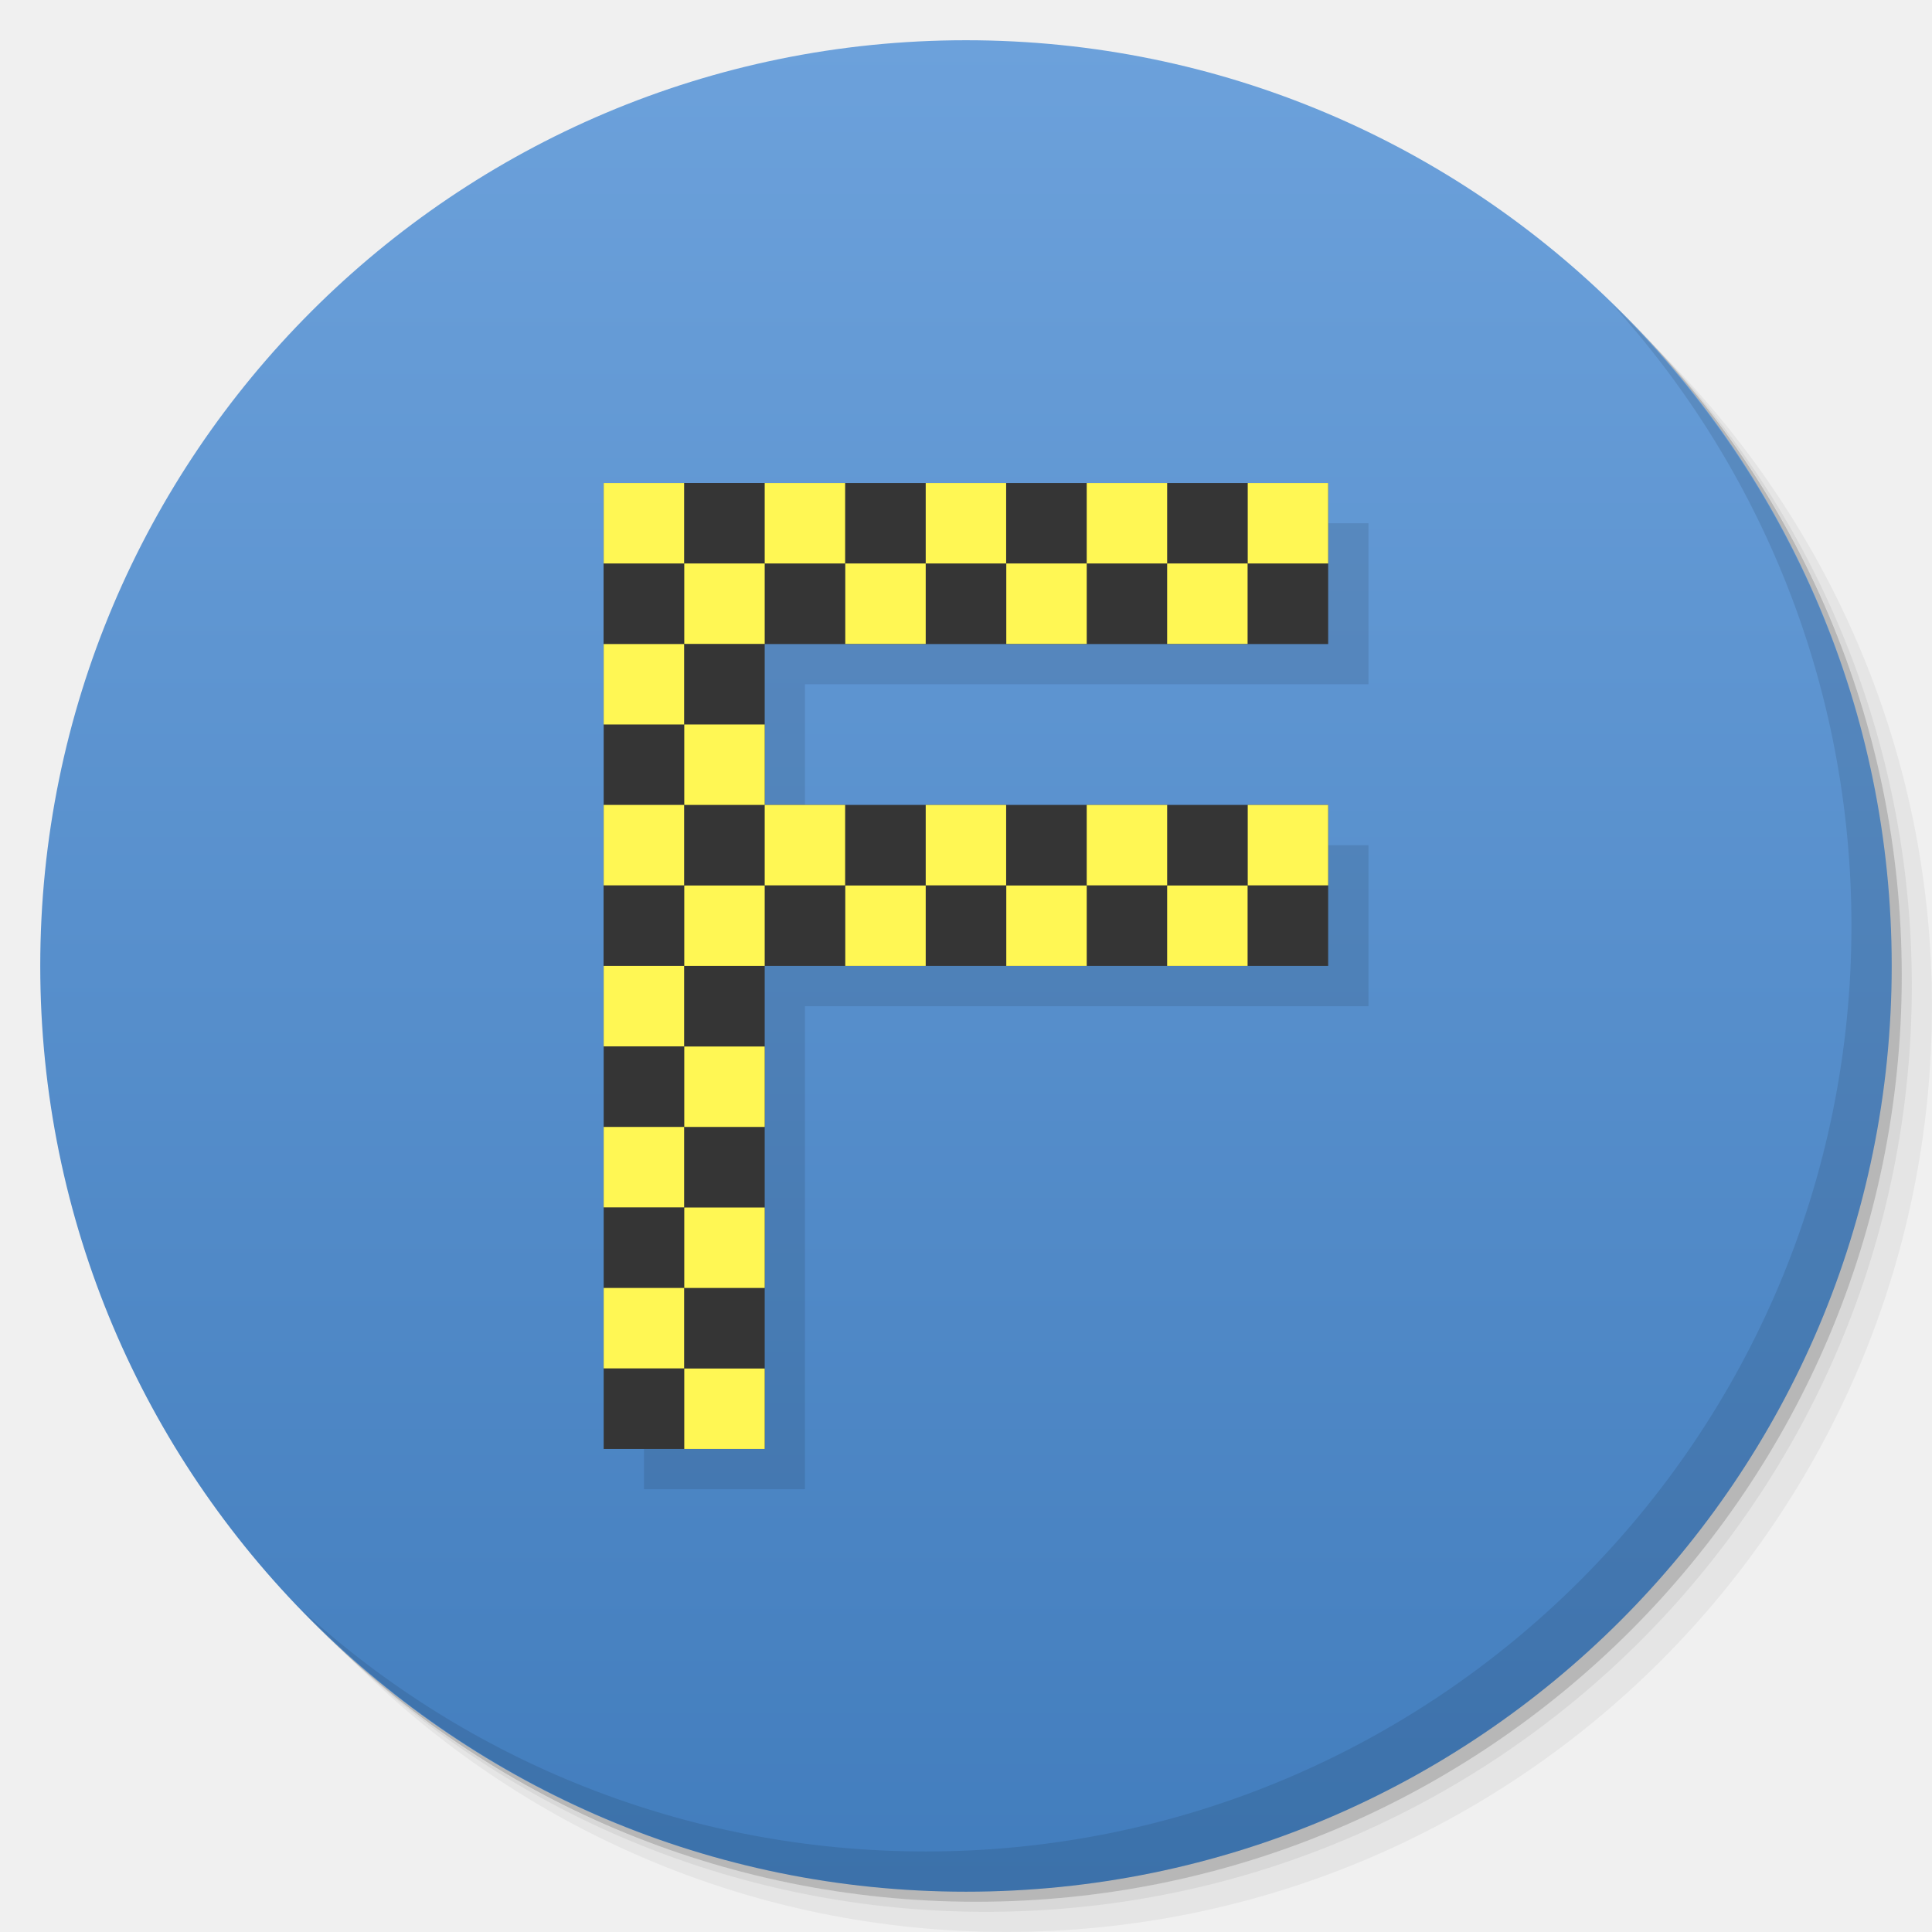
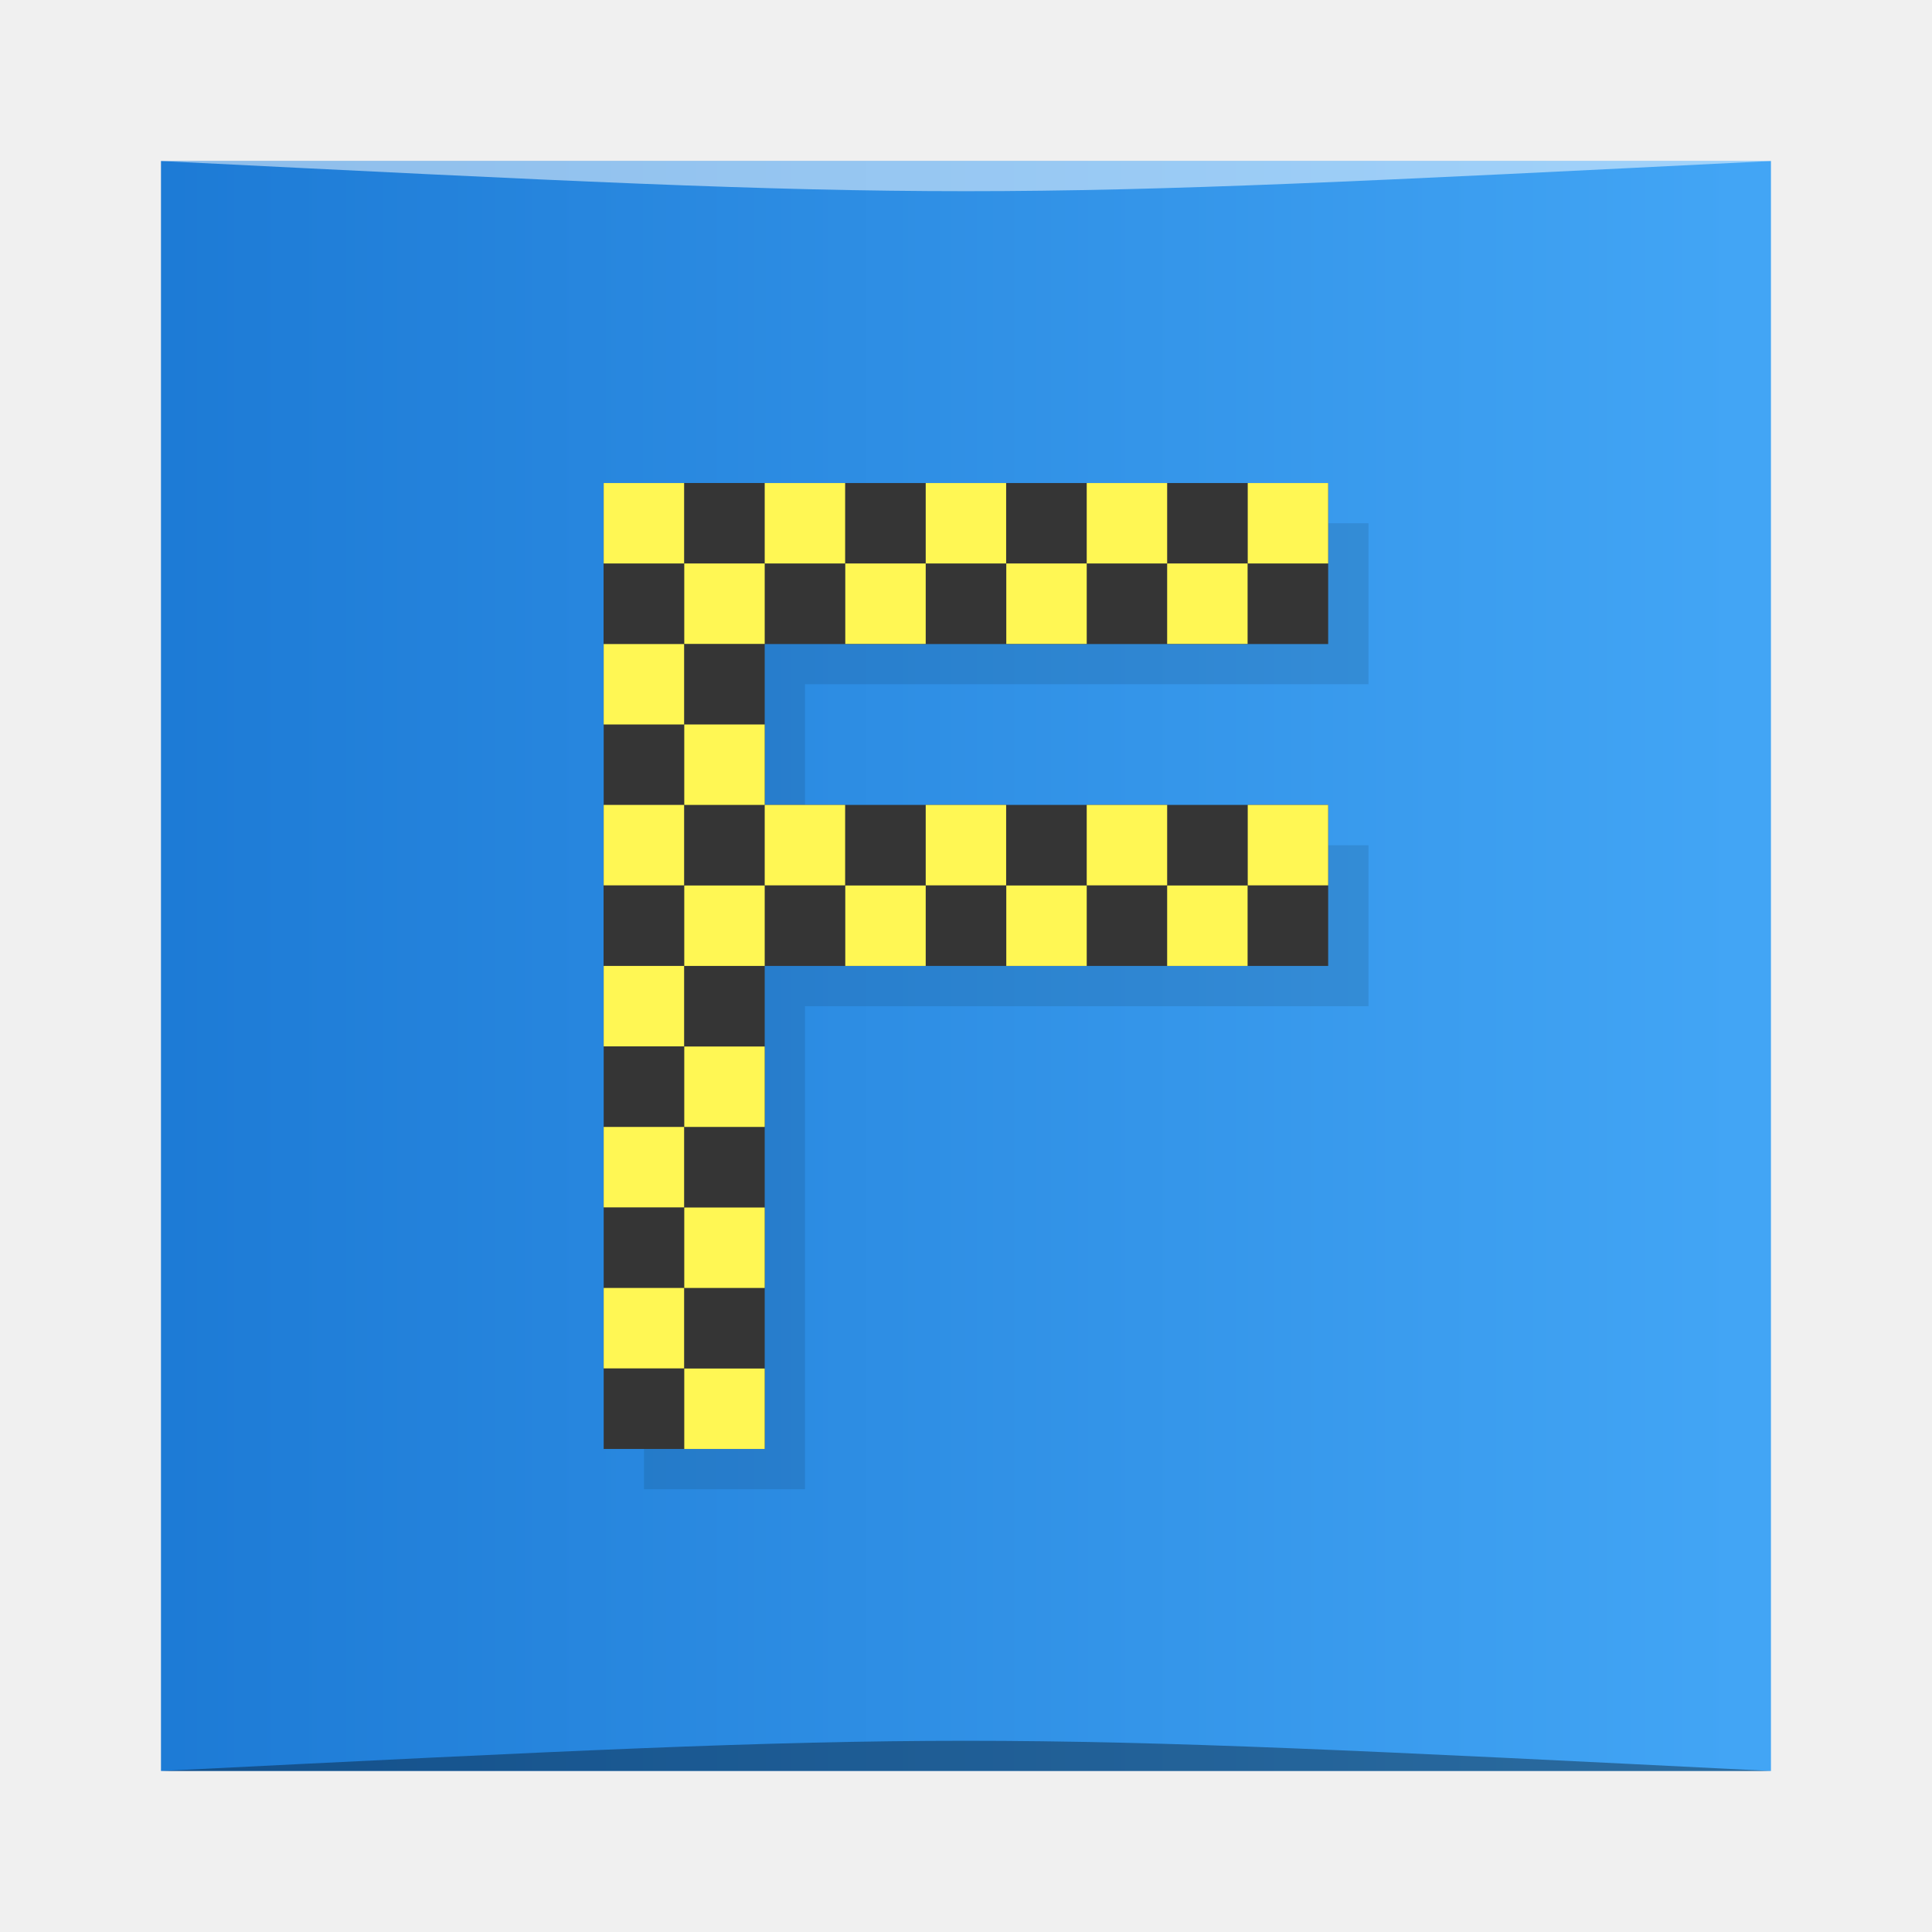
<svg xmlns="http://www.w3.org/2000/svg" xmlns:xlink="http://www.w3.org/1999/xlink" width="48" viewBox="0 0 13.547 13.547" height="48" id="svg2" version="1.1">
  <defs id="defs4">
    <linearGradient id="linearGradient4085">
      <stop id="stop4087" offset="0" style="stop-color:#ffddbc;stop-opacity:1;" />
      <stop id="stop4089" offset="1" style="stop-color:#ffebd8;stop-opacity:1;" />
    </linearGradient>
    <linearGradient id="linearGradient4027">
      <stop style="stop-color:#fe876a;stop-opacity:1;" offset="0" id="stop4029" />
      <stop style="stop-color:#ff9278;stop-opacity:1;" offset="1" id="stop4031" />
    </linearGradient>
    <linearGradient id="linearGradient4026">
      <stop style="stop-color:#666666;stop-opacity:1;" offset="0" id="stop4028" />
      <stop style="stop-color:#707070;stop-opacity:1;" offset="1" id="stop4030" />
    </linearGradient>
    <linearGradient id="linearGradient4011">
      <stop style="stop-color:#4f4f4f;stop-opacity:1;" offset="0" id="stop4013" />
      <stop style="stop-color:#595959;stop-opacity:1;" offset="1" id="stop4015" />
    </linearGradient>
    <linearGradient id="linearGradient4006">
      <stop style="stop-color:#d70909;stop-opacity:1;" offset="0" id="stop4008" />
      <stop style="stop-color:#ea0a0a;stop-opacity:1;" offset="1" id="stop4010" />
    </linearGradient>
    <linearGradient id="linearGradient3944">
      <stop style="stop-color:#333333;stop-opacity:1;" offset="0" id="stop3946" />
      <stop style="stop-color:#3d3d3d;stop-opacity:1;" offset="1" id="stop3948" />
    </linearGradient>
    <linearGradient id="0">
      <stop stop-color="#198ba6" id="stop7" />
      <stop offset="1" stop-color="#42c9e7" id="stop9" />
    </linearGradient>
    <clipPath id="clipPath11">
      <path d="m 489.217,197.275 c -2.603,0 -3.953,-1.367 -3.953,-3.971 l 0,0 0,-1.034 c 0,-2.604 1.35,-3.971 3.953,-3.971 l 0,0 1.035,0 c 2.62,0 3.97,1.367 3.97,3.971 l 0,0 0,1.034 c 0,2.604 -1.35,3.971 -3.97,3.971 l 0,0 -1.035,0 z" id="path13" />
    </clipPath>
    <linearGradient id="1">
      <stop stop-color="#620000" id="stop16" offset="0" style="stop-color:#f96963;stop-opacity:1;" />
      <stop offset="1" stop-color="#dd0f0f" id="stop18" style="stop-color:#f96963;stop-opacity:1;" />
    </linearGradient>
    <clipPath id="clipPath20">
      <rect y="223" x="307" height="42" width="42" transform="matrix(0,1,-1,0,0,0)" fill="url(#2)" color="#bebebe" rx="9" id="rect22" />
    </clipPath>
    <linearGradient xlink:href="#1" id="2" gradientUnits="userSpaceOnUse" gradientTransform="matrix(0.175,0,0,0.175,302.8,216)" y1="280" x2="0" y2="40" />
    <clipPath id="clipPath25">
      <rect y="85" x="433" height="22" width="22" fill="url(#3)" color="#bebebe" rx="4" id="rect27" />
    </clipPath>
    <linearGradient xlink:href="#1" id="3" gradientUnits="userSpaceOnUse" gradientTransform="matrix(0.0875,0,0,0.0875,430.9,81.5)" y1="291.43" x2="0" y2="40" />
    <clipPath id="clipPath30">
      <rect width="30" height="30" x="433" y="37" fill="url(#4)" color="#bebebe" rx="6" id="rect32" />
    </clipPath>
    <linearGradient xlink:href="#1" id="4" gradientUnits="userSpaceOnUse" gradientTransform="matrix(0.1193182,0,0,0.1193182,430.1364,32.22727)" y1="291.43" x2="0" y2="40" />
    <clipPath id="clipPath35">
      <rect width="16" height="16" x="304" y="212" transform="matrix(0,1,-1,0,0,0)" fill="url(#5)" color="#bebebe" rx="3" id="rect37" />
    </clipPath>
    <linearGradient xlink:href="#1" id="5" gradientUnits="userSpaceOnUse" gradientTransform="matrix(0.06666667,0,0,0.06666667,302.4,209.3333)" y1="280" x2="0" y2="40" />
    <clipPath id="clipPath40">
      <rect y="46" x="34" height="220" width="220" fill="url(#6)" color="#bebebe" rx="50" id="rect42" />
    </clipPath>
    <linearGradient xlink:href="#1" id="6" gradientUnits="userSpaceOnUse" gradientTransform="translate(0,-4)" y1="280" x2="0" y2="40" />
    <clipPath id="clipPath45">
      <rect y="142" x="290" height="60" width="60" fill="url(#7)" color="#bebebe" rx="12.5" id="rect47" />
    </clipPath>
    <linearGradient xlink:href="#1" id="7" gradientUnits="userSpaceOnUse" y1="204" x2="0" y2="140" />
    <clipPath id="clipPath50">
      <rect width="88" height="88" x="292" y="32" fill="url(#8)" color="#bebebe" rx="18" id="rect52" />
    </clipPath>
    <linearGradient xlink:href="#1" id="8" gradientUnits="userSpaceOnUse" y1="124" x2="0" y2="28" />
    <clipPath id="clipPath55">
      <rect y="101" x="417" height="22" width="22" fill="url(#9)" color="#bebebe" rx="5" id="rect57" />
    </clipPath>
    <linearGradient xlink:href="#1" id="9" gradientUnits="userSpaceOnUse" gradientTransform="matrix(0.0875,0,0,0.0875,414.9,97.5)" y1="302.86" x2="0" y2="28.571" />
    <clipPath id="clipPath60">
      <rect width="30" height="30" x="417" y="53" fill="url(#A)" color="#bebebe" rx="7" id="rect62" />
    </clipPath>
    <linearGradient xlink:href="#1" id="A" gradientUnits="userSpaceOnUse" gradientTransform="matrix(0.1193182,0,0,0.1193182,414.1364,48.22727)" y1="299.81" x2="0" y2="31.619" />
    <use id="B" opacity="0.2" fill="#ffffff" xlink:href="#U" />
    <clipPath id="clipPath66">
      <use xlink:href="#B" transform="matrix(8,0,0,8,-2141.576,-54.42424)" id="use68" />
    </clipPath>
    <clipPath id="clipPath70">
      <use xlink:href="#B" id="use72" />
    </clipPath>
    <use id="C" fill="none" xlink:href="#U" />
    <clipPath id="clipPath75">
      <use xlink:href="#C" id="use77" />
    </clipPath>
    <clipPath id="clipPath79">
      <use transform="matrix(8,0,0,8,-2141.576,-54.42424)" xlink:href="#C" id="use81" />
    </clipPath>
    <use id="D" fill="none" xlink:href="#U" />
    <clipPath id="clipPath84">
      <use xlink:href="#D" id="use86" />
    </clipPath>
    <clipPath id="clipPath88">
      <use transform="matrix(8,0,0,8,-2141.576,-54.42424)" xlink:href="#D" id="use90" />
    </clipPath>
    <use id="E" fill="none" xlink:href="#U" />
    <clipPath id="clipPath93">
      <use xlink:href="#E" id="use95" />
    </clipPath>
    <clipPath id="clipPath97">
      <use transform="matrix(8,0,0,8,-2141.576,-54.42424)" xlink:href="#E" id="use99" />
    </clipPath>
    <use id="F" fill="none" xlink:href="#U" />
    <clipPath id="clipPath102">
      <use xlink:href="#F" id="use104" />
    </clipPath>
    <clipPath id="clipPath106">
      <use transform="matrix(8,0,0,8,-2141.576,-54.42424)" xlink:href="#F" id="use108" />
    </clipPath>
    <use id="G" fill="none" xlink:href="#U" />
    <clipPath id="clipPath111">
      <use xlink:href="#G" id="use113" />
    </clipPath>
    <clipPath id="clipPath115">
      <use transform="matrix(8,0,0,8,-2141.576,-54.42424)" xlink:href="#G" id="use117" />
    </clipPath>
    <use id="H" fill="none" xlink:href="#U" />
    <clipPath id="clipPath120">
      <use xlink:href="#H" id="use122" />
    </clipPath>
    <clipPath id="clipPath124">
      <use transform="matrix(8,0,0,8,-2141.576,-54.42424)" xlink:href="#H" id="use126" />
    </clipPath>
    <use id="I" fill="none" xlink:href="#U" />
    <clipPath id="clipPath129">
      <use xlink:href="#I" id="use131" />
    </clipPath>
    <clipPath id="clipPath133">
      <rect y="223" x="307" height="42" width="42" transform="matrix(0,1,-1,0,0,0)" fill="url(#2)" color="#bebebe" rx="9" id="rect135" />
    </clipPath>
    <clipPath id="clipPath137">
      <rect y="85" x="433" height="22" width="22" fill="url(#3)" color="#bebebe" rx="4" id="rect139" />
    </clipPath>
    <clipPath id="clipPath141">
      <rect width="30" height="30" x="433" y="37" fill="url(#4)" color="#bebebe" rx="6" id="rect143" />
    </clipPath>
    <clipPath id="clipPath145">
      <rect width="16" height="16" x="304" y="212" transform="matrix(0,1,-1,0,0,0)" fill="url(#5)" color="#bebebe" rx="3" id="rect147" />
    </clipPath>
    <clipPath id="clipPath149">
      <rect y="46" x="34" height="220" width="220" fill="url(#6)" color="#bebebe" rx="50" id="rect151" />
    </clipPath>
    <clipPath id="clipPath153">
      <rect y="142" x="290" height="60" width="60" fill="url(#7)" color="#bebebe" rx="12.5" id="rect155" />
    </clipPath>
    <clipPath id="clipPath157">
      <rect width="88" height="88" x="292" y="32" fill="url(#8)" color="#bebebe" rx="18" id="rect159" />
    </clipPath>
    <clipPath id="clipPath161">
      <rect y="101" x="417" height="22" width="22" fill="url(#9)" color="#bebebe" rx="5" id="rect163" />
    </clipPath>
    <clipPath id="clipPath165">
      <rect width="30" height="30" x="417" y="53" fill="url(#A)" color="#bebebe" rx="7" id="rect167" />
    </clipPath>
    <clipPath id="clipPath169">
      <use transform="matrix(8,0,0,8,-2141.576,-54.42424)" xlink:href="#I" id="use171" />
    </clipPath>
    <use id="J" fill="none" xlink:href="#U" />
    <clipPath id="clipPath174">
      <use xlink:href="#J" id="use176" />
    </clipPath>
    <clipPath id="clipPath178">
      <use transform="matrix(8,0,0,8,-2141.576,-54.42424)" xlink:href="#J" id="use180" />
    </clipPath>
    <use id="K" fill="none" xlink:href="#U" />
    <clipPath id="clipPath183">
      <use xlink:href="#K" id="use185" />
    </clipPath>
    <clipPath id="clipPath187">
      <use transform="matrix(8,0,0,8,-2141.576,-54.42424)" xlink:href="#K" id="use189" />
    </clipPath>
    <use id="L" fill="none" xlink:href="#U" />
    <clipPath id="clipPath192">
      <use xlink:href="#L" id="use194" />
    </clipPath>
    <clipPath id="clipPath196">
      <use transform="matrix(8,0,0,8,-2141.576,-54.42424)" xlink:href="#L" id="use198" />
    </clipPath>
    <use id="M" fill="none" xlink:href="#U" />
    <clipPath id="clipPath201">
      <use xlink:href="#M" id="use203" />
    </clipPath>
    <clipPath id="clipPath205">
      <use transform="matrix(8,0,0,8,-2141.576,-54.42424)" xlink:href="#M" id="use207" />
    </clipPath>
    <use id="N" fill="none" xlink:href="#U" />
    <clipPath id="clipPath210">
      <use xlink:href="#N" id="use212" />
    </clipPath>
    <clipPath id="clipPath214">
      <use transform="matrix(8,0,0,8,-2141.576,-54.42424)" xlink:href="#N" id="use216" />
    </clipPath>
    <use id="O" fill="none" xlink:href="#U" />
    <clipPath id="clipPath219">
      <use xlink:href="#O" id="use221" />
    </clipPath>
    <clipPath id="clipPath223">
      <use transform="matrix(8,0,0,8,-2141.576,-54.42424)" xlink:href="#O" id="use225" />
    </clipPath>
    <clipPath id="clipPath227">
      <path d="m 296,26 a 10,10 0 1 1 -20,0 10,10 0 1 1 20,0 z" id="path229" />
    </clipPath>
    <linearGradient gradientUnits="userSpaceOnUse" x2="0" y2="40" y1="280" xlink:href="#Q" id="P" gradientTransform="matrix(.175 0 0 .175 302.8 216)" />
    <linearGradient id="Q">
      <stop stop-color="#151515" id="stop233" />
      <stop offset="1" stop-color="#222" id="stop235" />
    </linearGradient>
    <linearGradient gradientUnits="userSpaceOnUse" x2="0" y2="90" y1="230" xlink:href="#Q" id="R" gradientTransform="matrix(.375 0 0 .375 298 16)" />
    <linearGradient gradientUnits="userSpaceOnUse" x2="0" y2="90" y1="230" xlink:href="#Q" id="S" gradientTransform="matrix(.25 0 0 .25 300 132)" />
    <clipPath id="clipPath239">
      <rect height="20" rx="4" y="78" x="434" width="20" color="#bebebe" id="rect241" />
    </clipPath>
    <clipPath id="clipPath243">
      <rect height="22" rx="4" y="77" x="433" width="22" color="#bebebe" id="rect245" />
    </clipPath>
    <clipPath id="clipPath247">
      <rect height="22" rx="5" y="77" x="433" width="22" color="#bebebe" id="rect249" />
    </clipPath>
    <clipPath id="clipPath251">
      <rect height="30" rx="6" y="29" x="433" width="30" color="#bebebe" id="rect253" />
    </clipPath>
    <clipPath id="clipPath255">
      <rect transform="matrix(0 -1 1 0 0 0)" height="60" rx="12.5" y="142" x="306" width="60" fill="url(#S)" color="#bebebe" id="rect257" />
    </clipPath>
    <clipPath id="clipPath259">
      <rect height="90" rx="18.75" y="31" x="307" width="90" fill="url(#R)" color="#bebebe" id="rect261" />
    </clipPath>
    <clipPath id="clipPath263">
      <rect height="30" rx="4" y="29" x="433" width="30" opacity="0.2" fill="#6d6d6d" color="#bebebe" id="rect265" />
    </clipPath>
    <clipPath id="clipPath267">
      <rect height="22" rx="3" y="77" x="433" width="22" opacity="0.2" fill="#6d6d6d" color="#bebebe" id="rect269" />
    </clipPath>
    <clipPath id="clipPath271">
      <path d="m 144,70 c -49.706,0 -90,40.294 -90,90 0,49.706 40.294,90 90,90 49.706,0 90,-40.294 90,-90 0,-49.706 -40.294,-90 -90,-90 z m 0,32.188 c 32.033,0 58,25.967 58,58 0,32.033 -25.967,58 -58,58 -32.033,0 -58,-25.967 -58,-58 0,-32.033 25.967,-58 58,-58 z" id="path273" />
    </clipPath>
    <clipPath id="clipPath275">
      <path d="m 152,204 a 8,8 0 1 1 -16,0 8,8 0 1 1 16,0 z" id="path277" />
    </clipPath>
    <clipPath id="clipPath279">
      <rect height="16" rx="3" y="116" x="432" width="16" color="#bebebe" id="rect281" />
    </clipPath>
    <clipPath id="clipPath283">
      <path d="m 145,215 c 33.137,0 60,-26.863 60,-60 0,-33.137 -26.863,-60 -60,-60 -33.137,0 -60,26.863 -60,60 0,12.507 3.829,24.106 10.375,33.719 L 89,211 111.281,204.625 C 120.894,211.172 132.493,215 145,215 z" id="path285" />
    </clipPath>
    <clipPath id="clipPath287">
      <path d="m 98.031,23.191 c -41.492,1.052 -74.844,35.068 -74.844,76.812 0,42.407 34.406,76.812 76.812,76.812 42.407,0 76.812,-34.406 76.812,-76.812 0,-42.407 -34.406,-76.812 -76.812,-76.812 -0.663,0 -1.31,-0.017 -1.969,0 z M 100,50.66 c 27.245,0 49.344,22.099 49.344,49.344 -1e-5,27.245 -22.099,49.344 -49.344,49.344 -27.245,-1e-5 -49.344,-22.099 -49.344,-49.344 0,-27.245 22.099,-49.344 49.344,-49.344 z" id="path289" />
    </clipPath>
    <clipPath id="clipPath291">
      <rect height="16" rx="2" y="116" x="432" width="16" opacity="0.2" fill="#6d6d6d" color="#bebebe" id="rect293" />
    </clipPath>
    <clipPath id="clipPath295">
      <rect height="240" rx="50" y="36" x="24" width="240" fill="#986767" color="#bebebe" id="rect297" />
    </clipPath>
    <clipPath id="clipPath299">
      <rect transform="rotate(90)" height="42" rx="9" y="223" x="307" width="42" fill="url(#P)" color="#bebebe" id="rect301" />
    </clipPath>
    <linearGradient xlink:href="#0" id="T" gradientUnits="userSpaceOnUse" gradientTransform="matrix(1.210546,0,0,1.212299,-131.3481,-325.0735)" y1="279.1" x2="0" y2="268.33" />
    <path id="U" d="m 296,26 a 10,10 0 1 1 -20,0 10,10 0 1 1 20,0 z" color="#000000" />
    <linearGradient xlink:href="#W" id="V" y1="46.752" x2="0" y2="-24.433" gradientUnits="userSpaceOnUse" />
    <linearGradient id="W">
      <stop stop-color="#c7c7c7" id="stop307" />
      <stop offset="1" stop-color="#dedede" id="stop309" />
    </linearGradient>
    <linearGradient xlink:href="#W" id="linearGradient3312" gradientUnits="userSpaceOnUse" y1="46.752" x2="0" y2="-24.433" gradientTransform="matrix(0.2363048,0,0,0.1863373,-11.35038,4.834975)" />
    <linearGradient xlink:href="#W-1" id="linearGradient3312-3" gradientUnits="userSpaceOnUse" y1="46.752" x2="0" y2="-24.433" gradientTransform="matrix(0.2363048,0,0,0.1863373,-11.35038,4.834975)" />
    <linearGradient id="W-1">
      <stop stop-color="#c7c7c7" id="stop307-9" />
      <stop offset="1" stop-color="#dedede" id="stop309-6" />
    </linearGradient>
    <linearGradient xlink:href="#1" id="linearGradient3938" x1="7.056" y1="13.264" x2="6.773" y2="0.282" gradientUnits="userSpaceOnUse" />
    <linearGradient xlink:href="#linearGradient3944" id="linearGradient3990" gradientUnits="userSpaceOnUse" x1="-25.5" y1="15" x2="-25.5" y2="11" />
    <linearGradient xlink:href="#linearGradient3944" id="linearGradient3992" gradientUnits="userSpaceOnUse" x1="-25.5" y1="15" x2="-25.5" y2="11" gradientTransform="matrix(15.33333,0,0,11.5,415,-125.5)" />
    <linearGradient xlink:href="#linearGradient3944" id="linearGradient4001" gradientUnits="userSpaceOnUse" x1="-25.5" y1="15" x2="-25.5" y2="11" />
    <linearGradient xlink:href="#linearGradient3944" id="linearGradient4008" gradientUnits="userSpaceOnUse" x1="-25.5" y1="15" x2="-25.5" y2="11" />
    <linearGradient xlink:href="#linearGradient3944" id="linearGradient4013" gradientUnits="userSpaceOnUse" x1="-25.5" y1="15" x2="-25.5" y2="11" />
    <linearGradient xlink:href="#linearGradient3944" id="linearGradient4015" gradientUnits="userSpaceOnUse" x1="-25.5" y1="15" x2="-25.5" y2="11" gradientTransform="matrix(15.33333,0,0,11.5,415,-125.5)" />
    <linearGradient xlink:href="#linearGradient3944" id="linearGradient4022" gradientUnits="userSpaceOnUse" x1="-25.5" y1="15" x2="-25.5" y2="11" />
    <linearGradient xlink:href="#linearGradient3944" id="linearGradient4024" gradientUnits="userSpaceOnUse" x1="-25.5" y1="15" x2="-25.5" y2="11" gradientTransform="matrix(15.33333,0,0,11.5,415,-125.5)" />
    <linearGradient xlink:href="#linearGradient3944" id="linearGradient4031" gradientUnits="userSpaceOnUse" x1="-25.5" y1="15" x2="-25.5" y2="11" />
    <linearGradient xlink:href="#linearGradient3944" id="linearGradient4036" gradientUnits="userSpaceOnUse" x1="-25.5" y1="15" x2="-25.5" y2="11" />
    <linearGradient xlink:href="#linearGradient4460" id="linearGradient3019" gradientUnits="userSpaceOnUse" gradientTransform="matrix(1.10525,0,0,1.10525,-148.5372,-295.8149)" y1="279.096" x2="0" y2="268.33" />
    <linearGradient id="linearGradient4460">
      <stop offset="0" style="stop-color:#1d1d1d" id="stop7-3" />
      <stop offset="1" style="stop-color:#333" id="stop9-8" />
    </linearGradient>
    <linearGradient xlink:href="#linearGradient3798" id="linearGradient3804" x1="24" y1="47" x2="24" y2="1" gradientUnits="userSpaceOnUse" />
    <linearGradient id="linearGradient3798">
      <stop style="stop-color:#656565;stop-opacity:1;" offset="0" id="stop3800" />
      <stop style="stop-color:#6f6f6f;stop-opacity:1;" offset="1" id="stop3802" />
    </linearGradient>
    <linearGradient gradientTransform="matrix(0.2822222,0,0,0.2822222,14.97003,0.2173797)" y2="1" x2="24" y1="47" x1="24" gradientUnits="userSpaceOnUse" id="linearGradient3244" xlink:href="#linearGradient3798" />
    <linearGradient gradientTransform="translate(0,-1004.362)" y2="1047.36" x2="0" y1="1028.36" gradientUnits="userSpaceOnUse" id="0-8" xlink:href="#1-8" />
    <linearGradient id="1-8">
      <stop stop-color="#ffffff" id="stop3236" />
      <stop offset="1" stop-color="#ffffff" stop-opacity="0" id="stop3238" />
    </linearGradient>
    <linearGradient xlink:href="#3-9" id="2-6" gradientUnits="userSpaceOnUse" y1="1028.36" x2="0" y2="1047.36" gradientTransform="matrix(1,0,0,-1,0,1052.362)" />
    <linearGradient id="3-9">
      <stop id="stop3242" />
      <stop offset="1" stop-opacity="0" id="stop3244" />
    </linearGradient>
    <linearGradient xlink:href="#linearGradient3979" id="linearGradient3985" x1="46.981" y1="13.914" x2="92.631" y2="13.914" gradientUnits="userSpaceOnUse" />
    <linearGradient id="linearGradient3979">
      <stop style="stop-color:#00b6c0;stop-opacity:1;" offset="0" id="stop3981" />
      <stop style="stop-color:#00c9d4;stop-opacity:1;" offset="1" id="stop3983" />
    </linearGradient>
    <linearGradient y2="13.914" x2="92.631" y1="13.914" x1="46.981" gradientUnits="userSpaceOnUse" id="linearGradient3241" xlink:href="#linearGradient3979" />
    <linearGradient xlink:href="#linearGradient3988" id="linearGradient3994" x1="46.981" y1="13.914" x2="92.631" y2="13.914" gradientUnits="userSpaceOnUse" />
    <linearGradient id="linearGradient3988">
      <stop style="stop-color:#4ec5d6;stop-opacity:1;" offset="0" id="stop3990" />
      <stop style="stop-color:#5ecada;stop-opacity:1;" offset="1" id="stop3992" />
    </linearGradient>
    <linearGradient y2="13.914" x2="92.631" y1="13.914" x1="46.981" gradientUnits="userSpaceOnUse" id="linearGradient3246" xlink:href="#linearGradient3988" />
    <linearGradient xlink:href="#linearGradient4016" id="linearGradient4023" x1="46.981" y1="13.914" x2="92.631" y2="13.914" gradientUnits="userSpaceOnUse" />
    <linearGradient id="linearGradient4016">
      <stop style="stop-color:#005699;stop-opacity:1;" offset="0" id="stop4018" />
      <stop style="stop-color:#0061ac;stop-opacity:1;" offset="1" id="stop4020" />
    </linearGradient>
    <linearGradient y2="13.914" x2="92.631" y1="13.914" x1="46.981" gradientUnits="userSpaceOnUse" id="linearGradient3242" xlink:href="#linearGradient4016" />
    <linearGradient xlink:href="#0-89" id="1-9" x1="7.098" y1="13.146" x2="7.06" y2="1.05" gradientUnits="userSpaceOnUse" />
    <linearGradient id="0-89">
      <stop stop-color="#00a6f7" id="stop7-5" />
      <stop offset="1" stop-color="#00befa" id="stop9-1" />
    </linearGradient>
    <linearGradient gradientTransform="translate(-16.3274,-0.9358437)" y2="1.05" x2="7.06" y1="13.146" x1="7.098" gradientUnits="userSpaceOnUse" id="linearGradient3012" xlink:href="#0-89" />
-     <linearGradient xlink:href="#linearGradient3979-2" id="linearGradient4033" x1="-27" y1="13" x2="-24" y2="13" gradientUnits="userSpaceOnUse" />
    <linearGradient xlink:href="#linearGradient4460-8" id="linearGradient3018" gradientUnits="userSpaceOnUse" gradientTransform="matrix(1.10525,0,0,1.10525,-134.2787,-295.7618)" y1="279.096" x2="0" y2="268.33" />
    <linearGradient id="linearGradient4460-8">
      <stop offset="0" style="stop-color:#9a773c" id="stop7-8" />
      <stop offset="1" style="stop-color:#bd9655" id="stop9-81" />
    </linearGradient>
    <linearGradient x2="0" gradientUnits="userSpaceOnUse" y2="268.33" y1="279.096" id="linearGradient3853" xlink:href="#linearGradient4460-9" gradientTransform="matrix(1.10525,0,0,1.10525,-134.2787,-295.7618)" />
    <linearGradient id="linearGradient4460-9">
      <stop id="stop4454" style="stop-color:#a171c6;stop-opacity:1;" offset="0" />
      <stop id="stop4456" style="stop-color:#b08eca;stop-opacity:1;" offset="1" />
    </linearGradient>
    <linearGradient y2="268.33" x2="0" y1="279.1" gradientTransform="matrix(1.09524,0,0,1.09524,-133.0018,-293.022)" gradientUnits="userSpaceOnUse" id="1-3" xlink:href="#0-4" />
    <linearGradient id="0-4">
      <stop id="stop3243" stop-color="#d7d7d7" offset="0" style="stop-color:#ee9231;stop-opacity:1;" />
      <stop id="stop3245" stop-color="#f1f1f1" offset="1" style="stop-color:#ed9d49;stop-opacity:1;" />
    </linearGradient>
    <linearGradient xlink:href="#0-4" id="linearGradient3301" gradientUnits="userSpaceOnUse" gradientTransform="matrix(1.095259,0,0,1.095259,-149.9371,-293.0278)" y1="279.1" x2="0" y2="268.33" />
    <linearGradient x2="0" gradientUnits="userSpaceOnUse" y2="268.33" y1="279.096" id="linearGradient3004" xlink:href="#linearGradient4226" gradientTransform="matrix(1.10525,0,0,1.10525,-134.2787,-295.7618)" />
    <linearGradient id="linearGradient4226">
      <stop id="stop3264" style="stop-color:#ee9231;stop-opacity:1;" offset="0" />
      <stop id="stop3266" style="stop-color:#ed9d49;stop-opacity:1;" offset="1" />
    </linearGradient>
    <linearGradient xlink:href="#linearGradient4226" id="linearGradient3303" gradientUnits="userSpaceOnUse" gradientTransform="matrix(1.10525,0,0,1.10525,-134.2787,-295.7618)" y1="279.096" x2="0" y2="268.33" />
    <linearGradient xlink:href="#linearGradient3798-7" id="linearGradient3848" x1="24" y1="47" x2="24" y2="1" gradientUnits="userSpaceOnUse" />
    <linearGradient id="linearGradient3798-7">
      <stop style="stop-color:#fd9732;stop-opacity:1;" offset="0" id="stop3800-5" />
      <stop style="stop-color:#ffaa56;stop-opacity:1;" offset="1" id="stop3802-3" />
    </linearGradient>
    <linearGradient xlink:href="#linearGradient3798-7" id="linearGradient3046" x1="24" y1="47" x2="24" y2="1" gradientUnits="userSpaceOnUse" />
    <linearGradient id="linearGradient3048">
      <stop style="stop-color:#ff872d;stop-opacity:1;" offset="0" id="stop3050" />
      <stop style="stop-color:#ff903d;stop-opacity:1;" offset="1" id="stop3052" />
    </linearGradient>
    <linearGradient y2="1" x2="24" y1="47" x1="24" gradientUnits="userSpaceOnUse" id="linearGradient3056" xlink:href="#linearGradient3798-7" />
    <linearGradient y2="1" x2="24" y1="47" x1="24" gradientUnits="userSpaceOnUse" id="linearGradient3058" xlink:href="#linearGradient3798-7" />
    <linearGradient xlink:href="#linearGradient3979-2" id="linearGradient4075" x1="24" y1="1051.36" x2="24" y2="1005.36" gradientUnits="userSpaceOnUse" />
    <linearGradient id="linearGradient3979-2">
      <stop style="stop-color:#427dbd;stop-opacity:1;" offset="0" id="stop3981-4" />
      <stop style="stop-color:#6ca1db;stop-opacity:1;" offset="1" id="stop3983-3" />
    </linearGradient>
    <linearGradient xlink:href="#linearGradient3979-2" id="linearGradient4708" x1="24" y1="1051.36" x2="24" y2="1005.36" gradientUnits="userSpaceOnUse" />
    <linearGradient id="linearGradient4710">
      <stop style="stop-color:#427dbd;stop-opacity:1;" offset="0" id="stop4712" />
      <stop style="stop-color:#6ca1db;stop-opacity:1;" offset="1" id="stop4714" />
    </linearGradient>
    <linearGradient y2="1005.36" x2="24" y1="1051.36" x1="24" gradientUnits="userSpaceOnUse" id="linearGradient4718" xlink:href="#linearGradient3979-2" />
    <linearGradient y2="1005.36" x2="24" y1="1051.36" x1="24" gradientUnits="userSpaceOnUse" id="linearGradient4720" xlink:href="#linearGradient3979-2" />
+     <linearGradient xlink:href="#linearGradient3412" id="linearGradient3237" gradientUnits="userSpaceOnUse" gradientTransform="matrix(0.8333331,0,0,0.8333331,-317.0337,412.8036)" x1="379.571" y1="-527.798" x2="431.571" y2="-527.798" />
+     <linearGradient id="linearGradient3412">
+       <stop style="stop-color:#1976d2;stop-opacity:1" offset="0" id="stop3414" />
+       <stop style="stop-color:#42a5f5;stop-opacity:1" offset="1" id="stop3416" />
+     </linearGradient>
  </defs>
-   <g id="layer1">
-     <path style="opacity:0.05;fill:#000000;fill-opacity:1;stroke:none" d="M 25,2 C 12.297,2 2,12.297 2,25 2,31.367 4.601,37.117 8.781,41.281 12.866,44.994 18.296,47.25 24.25,47.25 c 12.703,0 23,-10.297 23,-23 0,-5.954 -2.256,-11.384 -5.969,-15.469 C 37.117,4.601 31.367,2 25,2 z M 41.281,8.781 C 45.136,12.894 47.5,18.419 47.5,24.5 c 0,12.703 -10.297,23 -23,23 C 18.419,47.5 12.894,45.136 8.781,41.281 12.941,45.425 18.665,48 25,48 37.703,48 48,37.703 48,25 48,18.665 45.425,12.941 41.281,8.781 z" transform="scale(0.2822222,0.2822222)" id="path3978" />
-     <path style="opacity:0.1;fill:#000000;fill-opacity:1;stroke:none" d="M 41.281,8.781 C 44.994,12.866 47.25,18.296 47.25,24.25 c 0,12.703 -10.297,23 -23,23 -5.954,0 -11.384,-2.256 -15.469,-5.969 C 12.894,45.136 18.419,47.5 24.5,47.5 c 12.703,0 23,-10.297 23,-23 0,-6.081 -2.364,-11.606 -6.219,-15.719 z" transform="scale(0.2822222,0.2822222)" id="path3976" />
-     <path transform="matrix(4.327407,0,0,3.245556,117.1928,-35.34833)" d="m -24,13 a 1.5,2 0 1 1 -3,0 1.5,2 0 1 1 3,0 z" id="path3952" style="opacity:0.2;fill:#000000;fill-opacity:1;stroke:none" />
-   </g>
-   <g id="layer2">
-     <path style="fill:url(#linearGradient4033);fill-opacity:1.0;stroke:none" id="path3942" d="m -24,13 a 1.5,2 0 1 1 -3,0 1.5,2 0 1 1 3,0 z" transform="matrix(0,-4.327407,3.245556,0,-35.41889,-103.5756)" />
-     <path style="opacity:0.1;fill:#000000;fill-opacity:1;stroke:none" d="M 40.031 7.531 C 43.744 11.616 46 17.046 46 23 C 46 35.703 35.703 46 23 46 C 17.046 46 11.616 43.744 7.531 40.031 C 11.709 44.323 17.538 47 24 47 C 36.703 47 47 36.703 47 24 C 47 17.538 44.323 11.709 40.031 7.531 z " id="path4027" transform="scale(0.2822222,0.2822222)" />
-   </g>
-   <g id="layer3">
+   <g id="layer3" style="display:inline">
+     <g id="g3229" transform="matrix(0.2822222,0,0,0.2822222,0.1573706,0.08616164)">
+       <rect transform="scale(1,-1)" ry="0" y="-43.695" x="3.442" height="40" width="40" id="rect3231" style="fill:url(#linearGradient3237);fill-opacity:1;stroke:none" />
+       <path id="path3233" d="m 3.442,43.695 40,3.01e-4 c -20,-1 -20,-1 -40,0 z" style="opacity:0.35;fill:#000000;fill-opacity:1;stroke:none" />
+       <path style="opacity:0.5;fill:#ffffff;fill-opacity:1;stroke:none" d="M 3.442,3.695 43.442,3.695 c -20,1 -20,1 -40,0 z" id="path3235" />
+     </g>
    <g transform="matrix(0.2822222,0,0,0.2822222,0.2822222,0.2822222)" id="g4608" style="opacity:0.1">
      <rect style="fill:#000000;fill-opacity:1;stroke:none" id="rect4602" width="4" height="24" x="15" y="12" />
      <rect y="-33" x="12" height="18" width="4" id="rect4604" style="fill:#000000;fill-opacity:1;stroke:none" transform="matrix(0,1,-1,0,0,0)" />
      <rect transform="matrix(0,1,-1,0,0,0)" style="fill:#000000;fill-opacity:1;stroke:none" id="rect4606" width="4" height="18" x="20" y="-33" />
    </g>
    <rect style="fill:#353535;fill-opacity:1;stroke:none" id="rect4544" width="1.129" height="6.773" x="4.233" y="3.387" />
    <rect y="-9.313" x="3.387" height="5.08" width="1.129" id="rect4546" style="fill:#353535;fill-opacity:1;stroke:none" transform="matrix(0,1,-1,0,0,0)" />
    <rect transform="matrix(0,1,-1,0,0,0)" style="fill:#353535;fill-opacity:1;stroke:none" id="rect4548" width="1.129" height="5.08" x="5.644" y="-9.313" />
    <rect style="fill:#fff754;fill-opacity:1;stroke:none" id="rect4550" width="0.564" height="0.564" x="4.233" y="3.387" />
    <rect y="4.516" x="4.233" height="0.564" width="0.564" id="rect4552" style="fill:#fff754;fill-opacity:1;stroke:none" />
    <rect style="fill:#fff754;fill-opacity:1;stroke:none" id="rect4554" width="0.564" height="0.564" x="5.362" y="3.387" />
    <rect y="3.387" x="6.491" height="0.564" width="0.564" id="rect4556" style="fill:#fff754;fill-opacity:1;stroke:none" />
    <rect style="fill:#fff754;fill-opacity:1;stroke:none" id="rect4558" width="0.564" height="0.564" x="7.62" y="3.387" />
    <rect y="3.387" x="8.749" height="0.564" width="0.564" id="rect4560" style="fill:#fff754;fill-opacity:1;stroke:none" />
    <rect style="fill:#fff754;fill-opacity:1;stroke:none" id="rect4562" width="0.564" height="0.564" x="8.184" y="3.951" />
    <rect y="3.951" x="7.056" height="0.564" width="0.564" id="rect4564" style="fill:#fff754;fill-opacity:1;stroke:none" />
    <rect style="fill:#fff754;fill-opacity:1;stroke:none" id="rect4566" width="0.564" height="0.564" x="5.927" y="3.951" />
    <rect y="3.951" x="4.798" height="0.564" width="0.564" id="rect4568" style="fill:#fff754;fill-opacity:1;stroke:none" />
    <rect style="fill:#fff754;fill-opacity:1;stroke:none" id="rect4570" width="0.564" height="0.564" x="4.798" y="5.08" />
    <rect y="5.644" x="4.233" height="0.564" width="0.564" id="rect4572" style="fill:#fff754;fill-opacity:1;stroke:none" />
    <rect style="fill:#fff754;fill-opacity:1;stroke:none" id="rect4574" width="0.564" height="0.564" x="4.798" y="6.209" />
    <rect y="5.644" x="5.362" height="0.564" width="0.564" id="rect4576" style="fill:#fff754;fill-opacity:1;stroke:none" />
    <rect style="fill:#fff754;fill-opacity:1;stroke:none" id="rect4578" width="0.564" height="0.564" x="6.491" y="5.644" />
    <rect y="5.644" x="7.62" height="0.564" width="0.564" id="rect4580" style="fill:#fff754;fill-opacity:1;stroke:none" />
    <rect style="fill:#fff754;fill-opacity:1;stroke:none" id="rect4582" width="0.564" height="0.564" x="8.749" y="5.644" />
    <rect y="6.209" x="8.184" height="0.564" width="0.564" id="rect4584" style="fill:#fff754;fill-opacity:1;stroke:none" />
    <rect style="fill:#fff754;fill-opacity:1;stroke:none" id="rect4586" width="0.564" height="0.564" x="7.056" y="6.209" />
    <rect y="6.209" x="5.927" height="0.564" width="0.564" id="rect4588" style="fill:#fff754;fill-opacity:1;stroke:none" />
    <rect style="fill:#fff754;fill-opacity:1;stroke:none" id="rect4590" width="0.564" height="0.564" x="4.233" y="6.773" />
    <rect y="7.902" x="4.233" height="0.564" width="0.564" id="rect4592" style="fill:#fff754;fill-opacity:1;stroke:none" />
    <rect style="fill:#fff754;fill-opacity:1;stroke:none" id="rect4594" width="0.564" height="0.564" x="4.798" y="7.338" />
    <rect y="8.467" x="4.798" height="0.564" width="0.564" id="rect4596" style="fill:#fff754;fill-opacity:1;stroke:none" />
    <rect style="fill:#fff754;fill-opacity:1;stroke:none" id="rect4598" width="0.564" height="0.564" x="4.233" y="9.031" />
    <rect y="9.596" x="4.798" height="0.564" width="0.564" id="rect4600" style="fill:#fff754;fill-opacity:1;stroke:none" />
  </g>
</svg>
